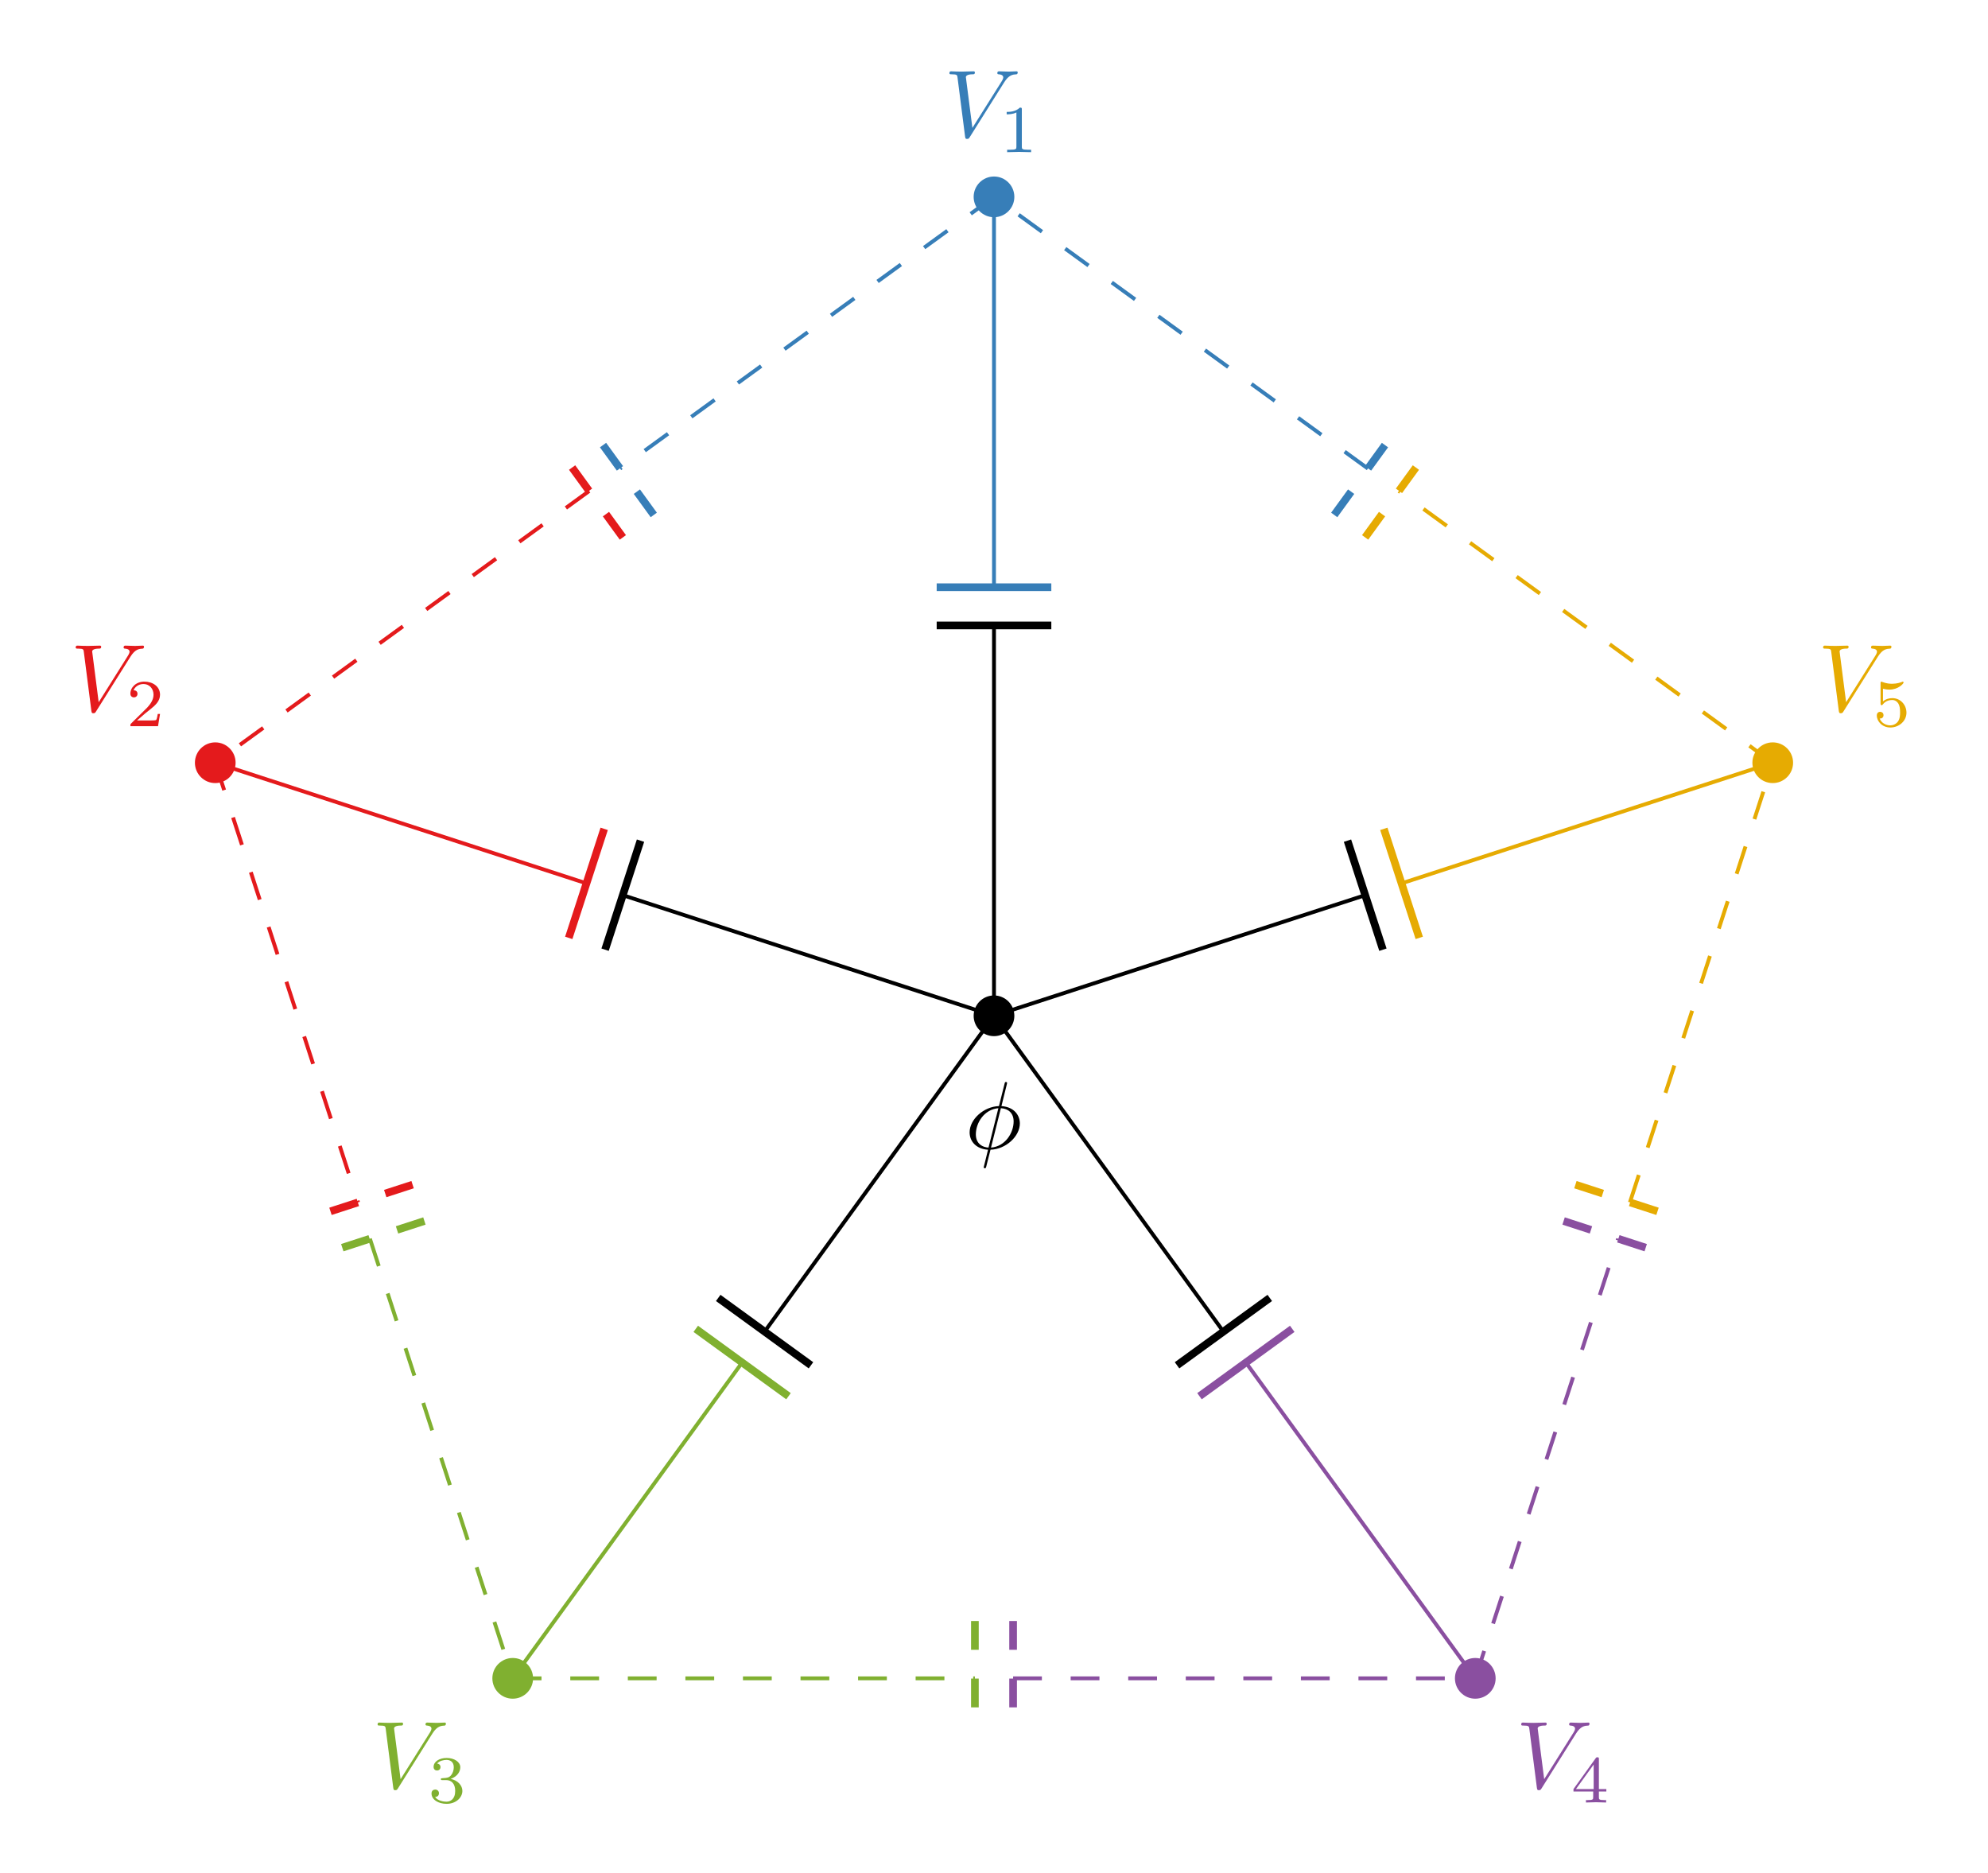
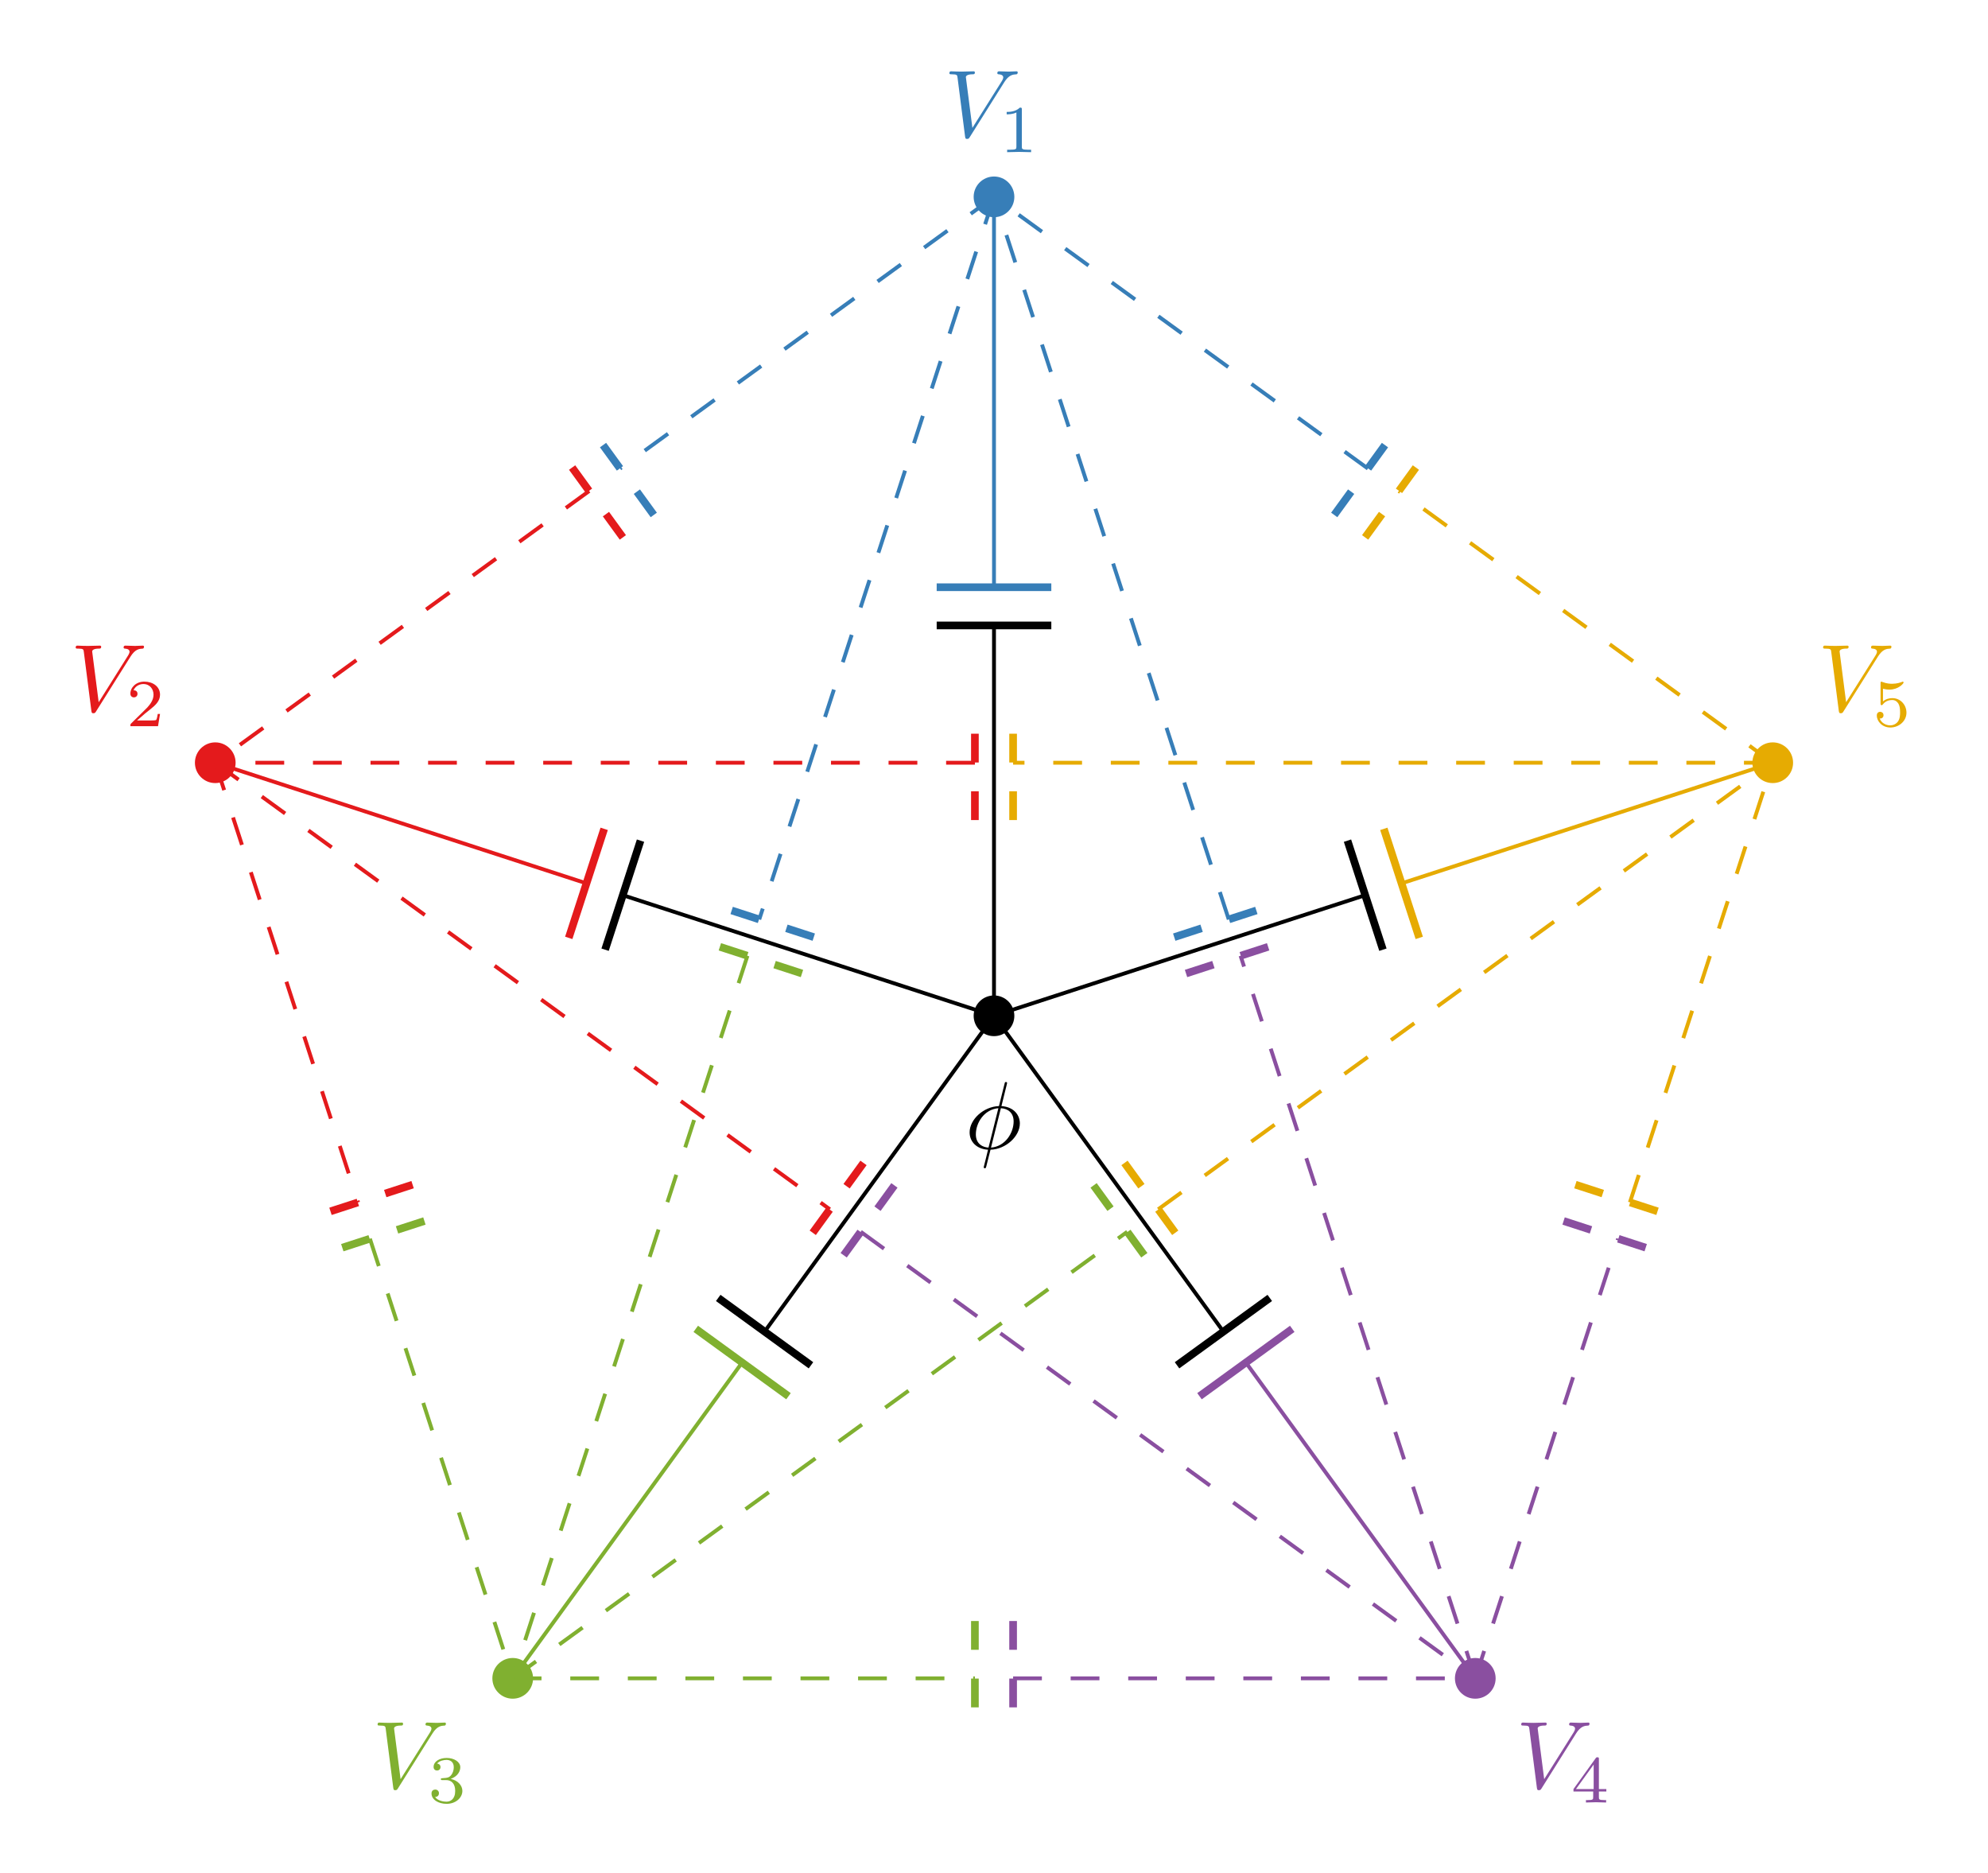
<svg xmlns="http://www.w3.org/2000/svg" xmlns:xlink="http://www.w3.org/1999/xlink" version="1.1" viewBox="0 0 206.472 194.474" class="circuit-svg" role="img" fill="currentColor">
  <defs>
    <clipPath id="cap-extended-star-cp0">
+       <path d="M100.426-187.744L300.363 87.454L162.764 187.422L-37.173-87.776Z" />
+     </clipPath>
+     <clipPath id="cap-extended-star-cp1">
+       <path d="M-37.173-87.776L162.764 187.422L25.165 287.39L-174.771 12.192Z" />
+     </clipPath>
+     <clipPath id="cap-extended-star-cp2">
+       <path d="M-176.507 17.545L147.004-87.567L199.56 74.188L-123.951 179.3Z" />
+     </clipPath>
+     <clipPath id="cap-extended-star-cp3">
+       <path d="M-123.951 179.3L199.56 74.188L252.116 235.944L-71.395 341.056Z" />
+     </clipPath>
+     <clipPath id="cap-extended-star-cp4">
+       <path d="M-66.845 344.363V4.202H103.236V344.363Z" />
+     </clipPath>
+     <clipPath id="cap-extended-star-cp5">
+       <path d="M103.236 344.363V4.202H273.317V344.363Z" />
+     </clipPath>
+     <clipPath id="cap-extended-star-cp6">
+       <path d="M277.867 341.056L-45.644 235.944L6.912 74.188L330.423 179.3Z" />
+     </clipPath>
+     <clipPath id="cap-extended-star-cp7">
+       <path d="M330.423 179.3L6.912 74.188L59.468-87.567L382.979 17.545Z" />
+     </clipPath>
+     <clipPath id="cap-extended-star-cp8">
+       <path d="M381.243 12.192L181.307 287.39L43.708 187.422L243.645-87.776Z" />
+     </clipPath>
+     <clipPath id="cap-extended-star-cp9">
+       <path d="M243.645-87.776L43.708 187.422L-93.891 87.454L106.046-187.744Z" />
+     </clipPath>
+     <clipPath id="cap-extended-star-cp10">
+       <path d="M-30.956-116.948L292.554-11.836L239.998 149.919L-83.512 44.807Z" />
+     </clipPath>
+     <clipPath id="cap-extended-star-cp11">
+       <path d="M-83.512 44.807L239.998 149.919L187.442 311.674L-136.068 206.562Z" />
+     </clipPath>
+     <clipPath id="cap-extended-star-cp12">
+       <path d="M-149.777 164.369L50.164-110.824L187.76-10.853L-12.181 264.339Z" />
+     </clipPath>
+     <clipPath id="cap-extended-star-cp13">
+       <path d="M-12.181 264.339L187.76-10.853L325.357 89.117L125.415 364.31Z" />
+     </clipPath>
+     <clipPath id="cap-extended-star-cp14">
+       <path d="M81.057 364.31L-118.885 89.117L18.712-10.853L218.653 264.339Z" />
+     </clipPath>
+     <clipPath id="cap-extended-star-cp15">
+       <path d="M218.653 264.339L18.712-10.853L156.308-110.824L356.249 164.369Z" />
+     </clipPath>
+     <clipPath id="cap-extended-star-cp16">
+       <path d="M342.54 206.562L19.03 311.674L-33.526 149.919L289.984 44.807Z" />
+     </clipPath>
+     <clipPath id="cap-extended-star-cp17">
+       <path d="M289.984 44.807L-33.526 149.919L-86.082-11.836L237.428-116.948Z" />
+     </clipPath>
+     <clipPath id="cap-extended-star-cp18">
+       <path d="M273.317-90.877V249.285H103.236V-90.877Z" />
+     </clipPath>
+     <clipPath id="cap-extended-star-cp19">
+       <path d="M103.236-90.877V249.285H-66.845V-90.877Z" />
+     </clipPath>
+     <clipPath id="cap-extended-star-cp20">
      <path d="M-66.845-107.118H273.317V62.963H-66.845Z" />
    </clipPath>
-     <clipPath id="cap-extended-star-cp1">
+     <clipPath id="cap-extended-star-cp21">
      <path d="M-66.845 62.963H273.317V233.044H-66.845Z" />
    </clipPath>
-     <clipPath id="cap-extended-star-cp2">
+     <clipPath id="cap-extended-star-cp22">
      <path d="M-151.514 201.543L-46.402-121.967L115.353-69.411L10.241 254.099Z" />
    </clipPath>
-     <clipPath id="cap-extended-star-cp3">
+     <clipPath id="cap-extended-star-cp23">
      <path d="M10.241 254.099L115.353-69.411L277.108-16.856L171.997 306.655Z" />
    </clipPath>
-     <clipPath id="cap-extended-star-cp4">
+     <clipPath id="cap-extended-star-cp24">
      <path d="M115.874 377.449L-159.324 177.513L-59.356 39.914L215.842 239.85Z" />
    </clipPath>
-     <clipPath id="cap-extended-star-cp5">
+     <clipPath id="cap-extended-star-cp25">
      <path d="M215.842 239.85L-59.356 39.914L40.612-97.685L315.81 102.251Z" />
    </clipPath>
-     <clipPath id="cap-extended-star-cp6">
+     <clipPath id="cap-extended-star-cp26">
      <path d="M365.796 177.514L90.598 377.45L-9.37 239.851L265.827 39.915Z" />
    </clipPath>
-     <clipPath id="cap-extended-star-cp7">
+     <clipPath id="cap-extended-star-cp27">
      <path d="M265.827 39.915L-9.37 239.851L-109.339 102.252L165.859-97.684Z" />
    </clipPath>
-     <clipPath id="cap-extended-star-cp8">
+     <clipPath id="cap-extended-star-cp28">
      <path d="M252.876-121.968L357.988 201.542L196.232 254.098L91.12-69.413Z" />
    </clipPath>
-     <clipPath id="cap-extended-star-cp9">
+     <clipPath id="cap-extended-star-cp29">
      <path d="M91.12-69.413L196.232 254.098L34.477 306.654L-70.635-16.857Z" />
-     </clipPath>
-     <clipPath id="cap-extended-star-cp10">
-       <path d="M100.426-187.744L300.363 87.454L162.764 187.422L-37.173-87.776Z" />
-     </clipPath>
-     <clipPath id="cap-extended-star-cp11">
-       <path d="M-37.173-87.776L162.764 187.422L25.165 287.39L-174.771 12.192Z" />
-     </clipPath>
-     <clipPath id="cap-extended-star-cp12">
-       <path d="M-176.507 17.545L147.004-87.567L199.56 74.188L-123.951 179.3Z" />
-     </clipPath>
-     <clipPath id="cap-extended-star-cp13">
-       <path d="M-123.951 179.3L199.56 74.188L252.116 235.944L-71.395 341.056Z" />
-     </clipPath>
-     <clipPath id="cap-extended-star-cp14">
-       <path d="M-66.845 344.363V4.202H103.236V344.363Z" />
-     </clipPath>
-     <clipPath id="cap-extended-star-cp15">
-       <path d="M103.236 344.363V4.202H273.317V344.363Z" />
-     </clipPath>
-     <clipPath id="cap-extended-star-cp16">
-       <path d="M277.867 341.056L-45.644 235.944L6.912 74.188L330.423 179.3Z" />
-     </clipPath>
-     <clipPath id="cap-extended-star-cp17">
-       <path d="M330.423 179.3L6.912 74.188L59.468-87.567L382.979 17.545Z" />
-     </clipPath>
-     <clipPath id="cap-extended-star-cp18">
-       <path d="M381.243 12.192L181.307 287.39L43.708 187.422L243.645-87.776Z" />
-     </clipPath>
-     <clipPath id="cap-extended-star-cp19">
-       <path d="M243.645-87.776L43.708 187.422L-93.891 87.454L106.046-187.744Z" />
    </clipPath>
    <path id="cap-extended-star-g1-1" d="M2.335-4.433C2.335-4.621 2.321-4.628 2.126-4.628C1.68-4.189 1.046-4.182 .76-4.182V-3.931C.927-3.931 1.387-3.931 1.77-4.126V-.572C1.77-.342 1.77-.251 1.073-.251H.809V0C.934-.007 1.791-.028 2.049-.028C2.265-.028 3.143-.007 3.297 0V-.251H3.032C2.335-.251 2.335-.342 2.335-.572V-4.433Z" />
    <path id="cap-extended-star-g1-2" d="M3.52-1.269H3.283C3.262-1.115 3.192-.704 3.102-.634C3.046-.592 2.509-.592 2.412-.592H1.129C1.861-1.241 2.105-1.436 2.523-1.763C3.039-2.175 3.52-2.607 3.52-3.269C3.52-4.112 2.781-4.628 1.889-4.628C1.025-4.628 .439-4.022 .439-3.38C.439-3.025 .739-2.99 .809-2.99C.976-2.99 1.178-3.109 1.178-3.36C1.178-3.485 1.129-3.729 .767-3.729C.983-4.224 1.457-4.377 1.784-4.377C2.481-4.377 2.844-3.833 2.844-3.269C2.844-2.663 2.412-2.182 2.189-1.931L.509-.272C.439-.209 .439-.195 .439 0H3.311L3.52-1.269Z" />
    <path id="cap-extended-star-g1-3" d="M1.903-2.328C2.446-2.328 2.837-1.952 2.837-1.206C2.837-.342 2.335-.084 1.931-.084C1.652-.084 1.039-.16 .746-.572C1.073-.585 1.15-.815 1.15-.962C1.15-1.185 .983-1.345 .767-1.345C.572-1.345 .376-1.227 .376-.941C.376-.286 1.101 .139 1.945 .139C2.913 .139 3.583-.509 3.583-1.206C3.583-1.749 3.136-2.293 2.37-2.453C3.102-2.718 3.367-3.241 3.367-3.666C3.367-4.217 2.732-4.628 1.959-4.628S.592-4.252 .592-3.694C.592-3.457 .746-3.325 .955-3.325C1.171-3.325 1.31-3.485 1.31-3.68C1.31-3.882 1.171-4.029 .955-4.043C1.199-4.349 1.68-4.426 1.938-4.426C2.251-4.426 2.69-4.273 2.69-3.666C2.69-3.373 2.593-3.053 2.412-2.837C2.182-2.572 1.986-2.558 1.638-2.537C1.464-2.523 1.45-2.523 1.415-2.516C1.401-2.516 1.345-2.502 1.345-2.426C1.345-2.328 1.408-2.328 1.526-2.328H1.903Z" />
    <path id="cap-extended-star-g1-4" d="M3.687-1.143V-1.394H2.913V-4.503C2.913-4.649 2.913-4.698 2.76-4.698C2.676-4.698 2.649-4.698 2.579-4.6L.272-1.394V-1.143H2.321V-.572C2.321-.335 2.321-.251 1.756-.251H1.568V0C1.917-.014 2.363-.028 2.614-.028C2.872-.028 3.318-.014 3.666 0V-.251H3.478C2.913-.251 2.913-.335 2.913-.572V-1.143H3.687ZM2.37-3.945V-1.394H.53L2.37-3.945Z" />
    <path id="cap-extended-star-g1-5" d="M1.08-3.889C1.436-3.799 1.645-3.799 1.756-3.799C2.676-3.799 3.22-4.426 3.22-4.53C3.22-4.607 3.171-4.628 3.136-4.628C3.123-4.628 3.109-4.628 3.081-4.607C2.913-4.544 2.544-4.405 2.028-4.405C1.833-4.405 1.464-4.419 1.011-4.593C.941-4.628 .927-4.628 .92-4.628C.829-4.628 .829-4.551 .829-4.44V-2.384C.829-2.265 .829-2.182 .941-2.182C1.004-2.182 1.011-2.196 1.08-2.279C1.38-2.663 1.805-2.718 2.049-2.718C2.467-2.718 2.656-2.384 2.69-2.328C2.816-2.098 2.858-1.833 2.858-1.429C2.858-1.22 2.858-.809 2.649-.502C2.474-.251 2.175-.084 1.833-.084C1.38-.084 .913-.335 .739-.795C1.004-.774 1.136-.948 1.136-1.136C1.136-1.436 .878-1.492 .788-1.492C.774-1.492 .439-1.492 .439-1.115C.439-.488 1.011 .139 1.847 .139C2.739 .139 3.52-.523 3.52-1.401C3.52-2.189 2.92-2.913 2.056-2.913C1.749-2.913 1.387-2.837 1.08-2.572V-3.889Z" />
    <path id="cap-extended-star-g0-1" d="M4.353-6.673C4.353-6.693 4.382-6.803 4.382-6.813S4.382-6.912 4.263-6.912C4.163-6.912 4.153-6.882 4.113-6.713L3.536-4.412C1.952-4.362 .488-3.038 .488-1.683C.488-.737 1.185 .05 2.4 .12C2.321 .428 2.251 .747 2.171 1.056C2.052 1.524 1.952 1.902 1.952 1.932C1.952 2.032 2.022 2.042 2.072 2.042S2.141 2.032 2.171 2.002C2.191 1.982 2.251 1.743 2.281 1.604L2.659 .12C4.263 .07 5.707-1.275 5.707-2.61C5.707-3.396 5.179-4.313 3.795-4.412L4.353-6.673ZM2.45-.1C1.853-.129 1.135-.478 1.135-1.474C1.135-2.669 1.992-4.064 3.476-4.193L2.45-.1ZM3.735-4.193C4.492-4.153 5.06-3.695 5.06-2.819C5.06-1.643 4.203-.219 2.709-.1L3.735-4.193Z" />
    <path id="cap-extended-star-g0-2" d="M6.255-5.667C6.743-6.444 7.161-6.474 7.53-6.494C7.649-6.504 7.659-6.673 7.659-6.683C7.659-6.763 7.609-6.803 7.53-6.803C7.271-6.803 6.982-6.773 6.713-6.773C6.384-6.773 6.046-6.803 5.727-6.803C5.667-6.803 5.538-6.803 5.538-6.613C5.538-6.504 5.627-6.494 5.697-6.494C5.966-6.474 6.155-6.374 6.155-6.165C6.155-6.016 6.006-5.797 6.006-5.787L2.948-.926L2.271-6.195C2.271-6.364 2.5-6.494 2.958-6.494C3.098-6.494 3.207-6.494 3.207-6.693C3.207-6.783 3.127-6.803 3.068-6.803C2.669-6.803 2.241-6.773 1.833-6.773C1.653-6.773 1.464-6.783 1.285-6.783S.916-6.803 .747-6.803C.677-6.803 .558-6.803 .558-6.613C.558-6.494 .647-6.494 .807-6.494C1.365-6.494 1.374-6.404 1.404-6.155L2.191-.01C2.221 .189 2.261 .219 2.39 .219C2.55 .219 2.59 .169 2.669 .04L6.255-5.667Z" />
  </defs>
  <g id="cap-extended-star-page1">
    <path d="M105.349 20.443C105.349 19.275 104.403 18.329 103.236 18.329S101.123 19.275 101.123 20.443S102.069 22.556 103.236 22.556S105.349 21.61 105.349 20.443Z" fill="#377eb8" />
    <g fill="#377eb8" transform="matrix(.999739 0 0 .999739 0 194.474)">
      <use x="98.07" y="-180.314" xlink:href="#cap-extended-star-g0-2" />
    </g>
    <g fill="#377eb8" transform="matrix(.999455 0 0 .999455 0 194.474)">
      <use x="103.85" y="-178.77" xlink:href="#cap-extended-star-g1-1" />
    </g>
    <path d="M24.47 79.204C24.47 78.037 23.524 77.09 22.357 77.09S20.244 78.037 20.244 79.204C20.244 80.371 21.19 81.317 22.357 81.317S24.47 80.371 24.47 79.204Z" fill="#e41a1c" />
    <g fill="#e41a1c" transform="matrix(.999739 0 0 .999739 0 194.474)">
      <use x="7.304" y="-120.66" xlink:href="#cap-extended-star-g0-2" />
    </g>
    <g fill="#e41a1c" transform="matrix(.999455 0 0 .999455 0 194.474)">
      <use x="13.11" y="-119.132" xlink:href="#cap-extended-star-g1-2" />
    </g>
    <path d="M55.364 174.282C55.364 173.115 54.418 172.169 53.251 172.169C52.083 172.169 51.137 173.115 51.137 174.282S52.083 176.396 53.251 176.396C54.418 176.396 55.364 175.45 55.364 174.282Z" fill="#80b030" />
    <g fill="#80b030" transform="matrix(.999739 0 0 .999739 .000004 194.474)">
      <use x="38.667" y="-8.798" xlink:href="#cap-extended-star-g0-2" />
    </g>
    <g fill="#80b030" transform="matrix(.999455 0 0 .999455 .000004 194.474)">
      <use x="44.465" y="-7.302" xlink:href="#cap-extended-star-g1-3" />
    </g>
    <path d="M155.335 174.282C155.335 173.115 154.389 172.169 153.221 172.169C152.054 172.169 151.108 173.115 151.108 174.282S152.054 176.396 153.221 176.396C154.389 176.396 155.335 175.45 155.335 174.282Z" fill="#8a4fa0" />
    <g fill="#8a4fa0" transform="matrix(.999739 0 0 .999739 0 194.474)">
      <use x="157.473" y="-8.798" xlink:href="#cap-extended-star-g0-2" />
    </g>
    <g fill="#8a4fa0" transform="matrix(.999455 0 0 .999455 0 194.474)">
      <use x="163.237" y="-7.302" xlink:href="#cap-extended-star-g1-4" />
    </g>
    <path d="M186.228 79.204C186.228 78.037 185.282 77.09 184.115 77.09S182.002 78.037 182.002 79.204C182.002 80.371 182.948 81.317 184.115 81.317S186.228 80.371 186.228 79.204Z" fill="#e6ab02" />
    <g fill="#e6ab02" transform="matrix(.999739 0 0 .999739 0 194.474)">
      <use x="188.837" y="-120.66" xlink:href="#cap-extended-star-g0-2" />
    </g>
    <g fill="#e6ab02" transform="matrix(.999455 0 0 .999455 0 194.474)">
      <use x="194.591" y="-119.132" xlink:href="#cap-extended-star-g1-5" />
    </g>
    <g clip-path="url(#cap-extended-star-cp0)">
+       <path d="M103.236 20.443L64.402 48.657M61.191 50.989L22.357 79.204" stroke="#377eb8" fill="none" stroke-width=".399" stroke-miterlimit="10" stroke-dasharray="2.989 2.989" />
+       <path d="M67.901 53.473L60.903 43.841M64.69 55.805L57.692 46.173" stroke="#377eb8" fill="none" stroke-width=".797" stroke-miterlimit="10" stroke-dasharray="2.989 2.989" />
+     </g>
+     <g clip-path="url(#cap-extended-star-cp1)">
+       <path d="M103.236 20.443L64.402 48.657M61.191 50.989L22.357 79.204" stroke="#e41a1c" fill="none" stroke-width=".399" stroke-miterlimit="10" stroke-dasharray="2.989 2.989" />
+       <path d="M67.901 53.473L60.903 43.841M64.69 55.805L57.692 46.173" stroke="#e41a1c" fill="none" stroke-width=".797" stroke-miterlimit="10" stroke-dasharray="2.989 2.989" />
+     </g>
+     <g clip-path="url(#cap-extended-star-cp2)">
+       <path d="M22.357 79.204L37.191 124.856M38.417 128.63L53.251 174.282" stroke="#e41a1c" fill="none" stroke-width=".399" stroke-miterlimit="10" stroke-dasharray="2.989 2.989" />
+       <path d="M42.852 123.017L31.529 126.695M44.078 126.791L32.756 130.47" stroke="#e41a1c" fill="none" stroke-width=".797" stroke-miterlimit="10" stroke-dasharray="2.989 2.989" />
+     </g>
+     <g clip-path="url(#cap-extended-star-cp3)">
+       <path d="M22.357 79.204L37.191 124.856M38.417 128.63L53.251 174.282" stroke="#80b030" fill="none" stroke-width=".399" stroke-miterlimit="10" stroke-dasharray="2.989 2.989" />
+       <path d="M42.852 123.017L31.529 126.695M44.078 126.791L32.756 130.47" stroke="#80b030" fill="none" stroke-width=".797" stroke-miterlimit="10" stroke-dasharray="2.989 2.989" />
+     </g>
+     <g clip-path="url(#cap-extended-star-cp4)">
+       <path d="M53.251 174.282L101.252 174.282M105.22 174.282L153.221 174.282" stroke="#80b030" fill="none" stroke-width=".399" stroke-miterlimit="10" stroke-dasharray="2.989 2.989" />
+       <path d="M101.252 168.33V180.235M105.22 168.33V180.235" stroke="#80b030" fill="none" stroke-width=".797" stroke-miterlimit="10" stroke-dasharray="2.989 2.989" />
+     </g>
+     <g clip-path="url(#cap-extended-star-cp5)">
+       <path d="M53.251 174.282L101.252 174.282M105.22 174.282L153.221 174.282" stroke="#8a4fa0" fill="none" stroke-width=".399" stroke-miterlimit="10" stroke-dasharray="2.989 2.989" />
+       <path d="M101.252 168.33V180.235M105.22 168.33V180.235" stroke="#8a4fa0" fill="none" stroke-width=".797" stroke-miterlimit="10" stroke-dasharray="2.989 2.989" />
+     </g>
+     <g clip-path="url(#cap-extended-star-cp6)">
+       <path d="M153.221 174.282L168.055 128.63M169.281 124.856L184.115 79.204" stroke="#8a4fa0" fill="none" stroke-width=".399" stroke-miterlimit="10" stroke-dasharray="2.989 2.989" />
+       <path d="M162.394 126.791L173.716 130.47M163.62 123.017L174.943 126.695" stroke="#8a4fa0" fill="none" stroke-width=".797" stroke-miterlimit="10" stroke-dasharray="2.989 2.989" />
+     </g>
+     <g clip-path="url(#cap-extended-star-cp7)">
+       <path d="M153.221 174.282L168.055 128.63M169.281 124.856L184.115 79.204" stroke="#e6ab02" fill="none" stroke-width=".399" stroke-miterlimit="10" stroke-dasharray="2.989 2.989" />
+       <path d="M162.394 126.791L173.716 130.47M163.62 123.017L174.943 126.695" stroke="#e6ab02" fill="none" stroke-width=".797" stroke-miterlimit="10" stroke-dasharray="2.989 2.989" />
+     </g>
+     <g clip-path="url(#cap-extended-star-cp8)">
+       <path d="M184.115 79.204L145.281 50.989M142.07 48.657L103.236 20.443" stroke="#e6ab02" fill="none" stroke-width=".399" stroke-miterlimit="10" stroke-dasharray="2.989 2.989" />
+       <path d="M141.782 55.805L148.78 46.173M138.571 53.473L145.569 43.841" stroke="#e6ab02" fill="none" stroke-width=".797" stroke-miterlimit="10" stroke-dasharray="2.989 2.989" />
+     </g>
+     <g clip-path="url(#cap-extended-star-cp9)">
+       <path d="M184.115 79.204L145.281 50.989M142.07 48.657L103.236 20.443" stroke="#377eb8" fill="none" stroke-width=".399" stroke-miterlimit="10" stroke-dasharray="2.989 2.989" />
+       <path d="M141.782 55.805L148.78 46.173M138.571 53.473L145.569 43.841" stroke="#377eb8" fill="none" stroke-width=".797" stroke-miterlimit="10" stroke-dasharray="2.989 2.989" />
+     </g>
+     <g clip-path="url(#cap-extended-star-cp10)">
+       <path d="M103.236 20.443L78.856 95.475M77.63 99.25L53.251 174.282" stroke="#377eb8" fill="none" stroke-width=".399" stroke-miterlimit="10" stroke-dasharray="2.989 2.989" />
+       <path d="M84.518 97.315L73.195 93.636M83.292 101.089L71.969 97.41" stroke="#377eb8" fill="none" stroke-width=".797" stroke-miterlimit="10" stroke-dasharray="2.989 2.989" />
+     </g>
+     <g clip-path="url(#cap-extended-star-cp11)">
+       <path d="M103.236 20.443L78.856 95.475M77.63 99.25L53.251 174.282" stroke="#80b030" fill="none" stroke-width=".399" stroke-miterlimit="10" stroke-dasharray="2.989 2.989" />
+       <path d="M84.518 97.315L73.195 93.636M83.292 101.089L71.969 97.41" stroke="#80b030" fill="none" stroke-width=".797" stroke-miterlimit="10" stroke-dasharray="2.989 2.989" />
+     </g>
+     <g clip-path="url(#cap-extended-star-cp12)">
+       <path d="M22.357 79.204L86.184 125.577M89.394 127.909L153.221 174.282" stroke="#e41a1c" fill="none" stroke-width=".399" stroke-miterlimit="10" stroke-dasharray="2.989 2.989" />
+       <path d="M89.683 120.761L82.685 130.393M92.893 123.094L85.895 132.725" stroke="#e41a1c" fill="none" stroke-width=".797" stroke-miterlimit="10" stroke-dasharray="2.989 2.989" />
+     </g>
+     <g clip-path="url(#cap-extended-star-cp13)">
+       <path d="M22.357 79.204L86.184 125.577M89.394 127.909L153.221 174.282" stroke="#8a4fa0" fill="none" stroke-width=".399" stroke-miterlimit="10" stroke-dasharray="2.989 2.989" />
+       <path d="M89.683 120.761L82.685 130.393M92.893 123.094L85.895 132.725" stroke="#8a4fa0" fill="none" stroke-width=".797" stroke-miterlimit="10" stroke-dasharray="2.989 2.989" />
+     </g>
+     <g clip-path="url(#cap-extended-star-cp14)">
+       <path d="M53.251 174.282L117.078 127.909M120.288 125.577L184.115 79.204" stroke="#80b030" fill="none" stroke-width=".399" stroke-miterlimit="10" stroke-dasharray="2.989 2.989" />
+       <path d="M113.579 123.094L120.577 132.725M116.789 120.761L123.787 130.393" stroke="#80b030" fill="none" stroke-width=".797" stroke-miterlimit="10" stroke-dasharray="2.989 2.989" />
+     </g>
+     <g clip-path="url(#cap-extended-star-cp15)">
+       <path d="M53.251 174.282L117.078 127.909M120.288 125.577L184.115 79.204" stroke="#e6ab02" fill="none" stroke-width=".399" stroke-miterlimit="10" stroke-dasharray="2.989 2.989" />
+       <path d="M113.579 123.094L120.577 132.725M116.789 120.761L123.787 130.393" stroke="#e6ab02" fill="none" stroke-width=".797" stroke-miterlimit="10" stroke-dasharray="2.989 2.989" />
+     </g>
+     <g clip-path="url(#cap-extended-star-cp16)">
+       <path d="M153.221 174.282L128.842 99.25M127.616 95.475L103.236 20.443" stroke="#8a4fa0" fill="none" stroke-width=".399" stroke-miterlimit="10" stroke-dasharray="2.989 2.989" />
+       <path d="M123.18 101.089L134.503 97.41M121.954 97.315L133.277 93.636" stroke="#8a4fa0" fill="none" stroke-width=".797" stroke-miterlimit="10" stroke-dasharray="2.989 2.989" />
+     </g>
+     <g clip-path="url(#cap-extended-star-cp17)">
+       <path d="M153.221 174.282L128.842 99.25M127.616 95.475L103.236 20.443" stroke="#377eb8" fill="none" stroke-width=".399" stroke-miterlimit="10" stroke-dasharray="2.989 2.989" />
+       <path d="M123.18 101.089L134.503 97.41M121.954 97.315L133.277 93.636" stroke="#377eb8" fill="none" stroke-width=".797" stroke-miterlimit="10" stroke-dasharray="2.989 2.989" />
+     </g>
+     <g clip-path="url(#cap-extended-star-cp18)">
+       <path d="M184.115 79.204H105.22M101.252 79.204H22.357" stroke="#e6ab02" fill="none" stroke-width=".399" stroke-miterlimit="10" stroke-dasharray="2.989 2.989" />
+       <path d="M105.22 85.157V73.251M101.252 85.157V73.251" stroke="#e6ab02" fill="none" stroke-width=".797" stroke-miterlimit="10" stroke-dasharray="2.989 2.989" />
+     </g>
+     <g clip-path="url(#cap-extended-star-cp19)">
+       <path d="M184.115 79.204H105.22M101.252 79.204H22.357" stroke="#e41a1c" fill="none" stroke-width=".399" stroke-miterlimit="10" stroke-dasharray="2.989 2.989" />
+       <path d="M105.22 85.157V73.251M101.252 85.157V73.251" stroke="#e41a1c" fill="none" stroke-width=".797" stroke-miterlimit="10" stroke-dasharray="2.989 2.989" />
+     </g>
+     <g clip-path="url(#cap-extended-star-cp20)">
      <path d="M103.236 20.443V60.979M103.236 64.947V105.483" stroke="#377eb8" fill="none" stroke-width=".399" stroke-miterlimit="10" />
      <path d="M109.189 60.979H97.283M109.189 64.947H97.283" stroke="#377eb8" fill="none" stroke-width=".797" stroke-miterlimit="10" />
    </g>
-     <g clip-path="url(#cap-extended-star-cp1)">
+     <g clip-path="url(#cap-extended-star-cp21)">
      <path d="M103.236 20.443V60.979M103.236 64.947V105.483" stroke="currentColor" fill="none" stroke-width=".399" stroke-miterlimit="10" />
      <path d="M109.189 60.979H97.283M109.189 64.947H97.283" stroke="currentColor" fill="none" stroke-width=".797" stroke-miterlimit="10" />
    </g>
-     <g clip-path="url(#cap-extended-star-cp2)">
+     <g clip-path="url(#cap-extended-star-cp22)">
      <path d="M22.357 79.204L60.909 91.73M64.684 92.957L103.236 105.483" stroke="#e41a1c" fill="none" stroke-width=".399" stroke-miterlimit="10" />
      <path d="M62.749 86.069L59.07 97.392M66.523 87.295L62.844 98.618" stroke="#e41a1c" fill="none" stroke-width=".797" stroke-miterlimit="10" />
    </g>
-     <g clip-path="url(#cap-extended-star-cp3)">
+     <g clip-path="url(#cap-extended-star-cp23)">
      <path d="M22.357 79.204L60.909 91.73M64.684 92.957L103.236 105.483" stroke="currentColor" fill="none" stroke-width=".399" stroke-miterlimit="10" />
      <path d="M62.749 86.069L59.07 97.392M66.523 87.295L62.844 98.618" stroke="currentColor" fill="none" stroke-width=".797" stroke-miterlimit="10" />
    </g>
-     <g clip-path="url(#cap-extended-star-cp4)">
+     <g clip-path="url(#cap-extended-star-cp24)">
      <path d="M53.251 174.282L77.077 141.488M79.41 138.277L103.236 105.483" stroke="#80b030" fill="none" stroke-width=".399" stroke-miterlimit="10" />
      <path d="M72.261 137.989L81.893 144.987M74.594 134.779L84.226 141.776" stroke="#80b030" fill="none" stroke-width=".797" stroke-miterlimit="10" />
    </g>
-     <g clip-path="url(#cap-extended-star-cp5)">
+     <g clip-path="url(#cap-extended-star-cp25)">
      <path d="M53.251 174.282L77.077 141.488M79.41 138.277L103.236 105.483" stroke="currentColor" fill="none" stroke-width=".399" stroke-miterlimit="10" />
      <path d="M72.261 137.989L81.893 144.987M74.594 134.779L84.226 141.776" stroke="currentColor" fill="none" stroke-width=".797" stroke-miterlimit="10" />
    </g>
-     <g clip-path="url(#cap-extended-star-cp6)">
+     <g clip-path="url(#cap-extended-star-cp26)">
      <path d="M153.221 174.282L129.395 141.488M127.062 138.277L103.236 105.483" stroke="#8a4fa0" fill="none" stroke-width=".399" stroke-miterlimit="10" />
      <path d="M124.579 144.987L134.211 137.989M122.246 141.776L131.878 134.779" stroke="#8a4fa0" fill="none" stroke-width=".797" stroke-miterlimit="10" />
    </g>
-     <g clip-path="url(#cap-extended-star-cp7)">
+     <g clip-path="url(#cap-extended-star-cp27)">
      <path d="M153.221 174.282L129.395 141.488M127.062 138.277L103.236 105.483" stroke="currentColor" fill="none" stroke-width=".399" stroke-miterlimit="10" />
      <path d="M124.579 144.987L134.211 137.989M122.246 141.776L131.878 134.779" stroke="currentColor" fill="none" stroke-width=".797" stroke-miterlimit="10" />
    </g>
-     <g clip-path="url(#cap-extended-star-cp8)">
+     <g clip-path="url(#cap-extended-star-cp28)">
      <path d="M184.115 79.204L145.563 91.73M141.788 92.957L103.236 105.483" stroke="#e6ab02" fill="none" stroke-width=".399" stroke-miterlimit="10" />
      <path d="M147.402 97.392L143.723 86.069M143.628 98.618L139.949 87.295" stroke="#e6ab02" fill="none" stroke-width=".797" stroke-miterlimit="10" />
    </g>
-     <g clip-path="url(#cap-extended-star-cp9)">
+     <g clip-path="url(#cap-extended-star-cp29)">
      <path d="M184.115 79.204L145.563 91.73M141.788 92.957L103.236 105.483" stroke="currentColor" fill="none" stroke-width=".399" stroke-miterlimit="10" />
      <path d="M147.402 97.392L143.723 86.069M143.628 98.618L139.949 87.295" stroke="currentColor" fill="none" stroke-width=".797" stroke-miterlimit="10" />
-     </g>
-     <g clip-path="url(#cap-extended-star-cp10)">
-       <path d="M103.236 20.443L64.402 48.657M61.191 50.989L22.357 79.204" stroke="#377eb8" fill="none" stroke-width=".399" stroke-miterlimit="10" stroke-dasharray="2.989 2.989" />
-       <path d="M67.901 53.473L60.903 43.841M64.69 55.805L57.692 46.173" stroke="#377eb8" fill="none" stroke-width=".797" stroke-miterlimit="10" stroke-dasharray="2.989 2.989" />
-     </g>
-     <g clip-path="url(#cap-extended-star-cp11)">
-       <path d="M103.236 20.443L64.402 48.657M61.191 50.989L22.357 79.204" stroke="#e41a1c" fill="none" stroke-width=".399" stroke-miterlimit="10" stroke-dasharray="2.989 2.989" />
-       <path d="M67.901 53.473L60.903 43.841M64.69 55.805L57.692 46.173" stroke="#e41a1c" fill="none" stroke-width=".797" stroke-miterlimit="10" stroke-dasharray="2.989 2.989" />
-     </g>
-     <g clip-path="url(#cap-extended-star-cp12)">
-       <path d="M22.357 79.204L37.191 124.856M38.417 128.63L53.251 174.282" stroke="#e41a1c" fill="none" stroke-width=".399" stroke-miterlimit="10" stroke-dasharray="2.989 2.989" />
-       <path d="M42.852 123.017L31.529 126.695M44.078 126.791L32.756 130.47" stroke="#e41a1c" fill="none" stroke-width=".797" stroke-miterlimit="10" stroke-dasharray="2.989 2.989" />
-     </g>
-     <g clip-path="url(#cap-extended-star-cp13)">
-       <path d="M22.357 79.204L37.191 124.856M38.417 128.63L53.251 174.282" stroke="#80b030" fill="none" stroke-width=".399" stroke-miterlimit="10" stroke-dasharray="2.989 2.989" />
-       <path d="M42.852 123.017L31.529 126.695M44.078 126.791L32.756 130.47" stroke="#80b030" fill="none" stroke-width=".797" stroke-miterlimit="10" stroke-dasharray="2.989 2.989" />
-     </g>
-     <g clip-path="url(#cap-extended-star-cp14)">
-       <path d="M53.251 174.282L101.252 174.282M105.22 174.282L153.221 174.282" stroke="#80b030" fill="none" stroke-width=".399" stroke-miterlimit="10" stroke-dasharray="2.989 2.989" />
-       <path d="M101.252 168.33V180.235M105.22 168.33V180.235" stroke="#80b030" fill="none" stroke-width=".797" stroke-miterlimit="10" stroke-dasharray="2.989 2.989" />
-     </g>
-     <g clip-path="url(#cap-extended-star-cp15)">
-       <path d="M53.251 174.282L101.252 174.282M105.22 174.282L153.221 174.282" stroke="#8a4fa0" fill="none" stroke-width=".399" stroke-miterlimit="10" stroke-dasharray="2.989 2.989" />
-       <path d="M101.252 168.33V180.235M105.22 168.33V180.235" stroke="#8a4fa0" fill="none" stroke-width=".797" stroke-miterlimit="10" stroke-dasharray="2.989 2.989" />
-     </g>
-     <g clip-path="url(#cap-extended-star-cp16)">
-       <path d="M153.221 174.282L168.055 128.63M169.281 124.856L184.115 79.204" stroke="#8a4fa0" fill="none" stroke-width=".399" stroke-miterlimit="10" stroke-dasharray="2.989 2.989" />
-       <path d="M162.394 126.791L173.716 130.47M163.62 123.017L174.943 126.695" stroke="#8a4fa0" fill="none" stroke-width=".797" stroke-miterlimit="10" stroke-dasharray="2.989 2.989" />
-     </g>
-     <g clip-path="url(#cap-extended-star-cp17)">
-       <path d="M153.221 174.282L168.055 128.63M169.281 124.856L184.115 79.204" stroke="#e6ab02" fill="none" stroke-width=".399" stroke-miterlimit="10" stroke-dasharray="2.989 2.989" />
-       <path d="M162.394 126.791L173.716 130.47M163.62 123.017L174.943 126.695" stroke="#e6ab02" fill="none" stroke-width=".797" stroke-miterlimit="10" stroke-dasharray="2.989 2.989" />
-     </g>
-     <g clip-path="url(#cap-extended-star-cp18)">
-       <path d="M184.115 79.204L145.281 50.989M142.07 48.657L103.236 20.443" stroke="#e6ab02" fill="none" stroke-width=".399" stroke-miterlimit="10" stroke-dasharray="2.989 2.989" />
-       <path d="M141.782 55.805L148.78 46.173M138.571 53.473L145.569 43.841" stroke="#e6ab02" fill="none" stroke-width=".797" stroke-miterlimit="10" stroke-dasharray="2.989 2.989" />
-     </g>
-     <g clip-path="url(#cap-extended-star-cp19)">
-       <path d="M184.115 79.204L145.281 50.989M142.07 48.657L103.236 20.443" stroke="#377eb8" fill="none" stroke-width=".399" stroke-miterlimit="10" stroke-dasharray="2.989 2.989" />
-       <path d="M141.782 55.805L148.78 46.173M138.571 53.473L145.569 43.841" stroke="#377eb8" fill="none" stroke-width=".797" stroke-miterlimit="10" stroke-dasharray="2.989 2.989" />
    </g>
    <path d="M105.349 105.483C105.349 104.316 104.403 103.37 103.236 103.37S101.123 104.316 101.123 105.483S102.069 107.596 103.236 107.596S105.349 106.65 105.349 105.483Z" />
    <g transform="matrix(.999739 0 0 .999739 0 194.474)">
      <use x="100.242" y="-75.224" xlink:href="#cap-extended-star-g0-1" />
    </g>
  </g>
</svg>
